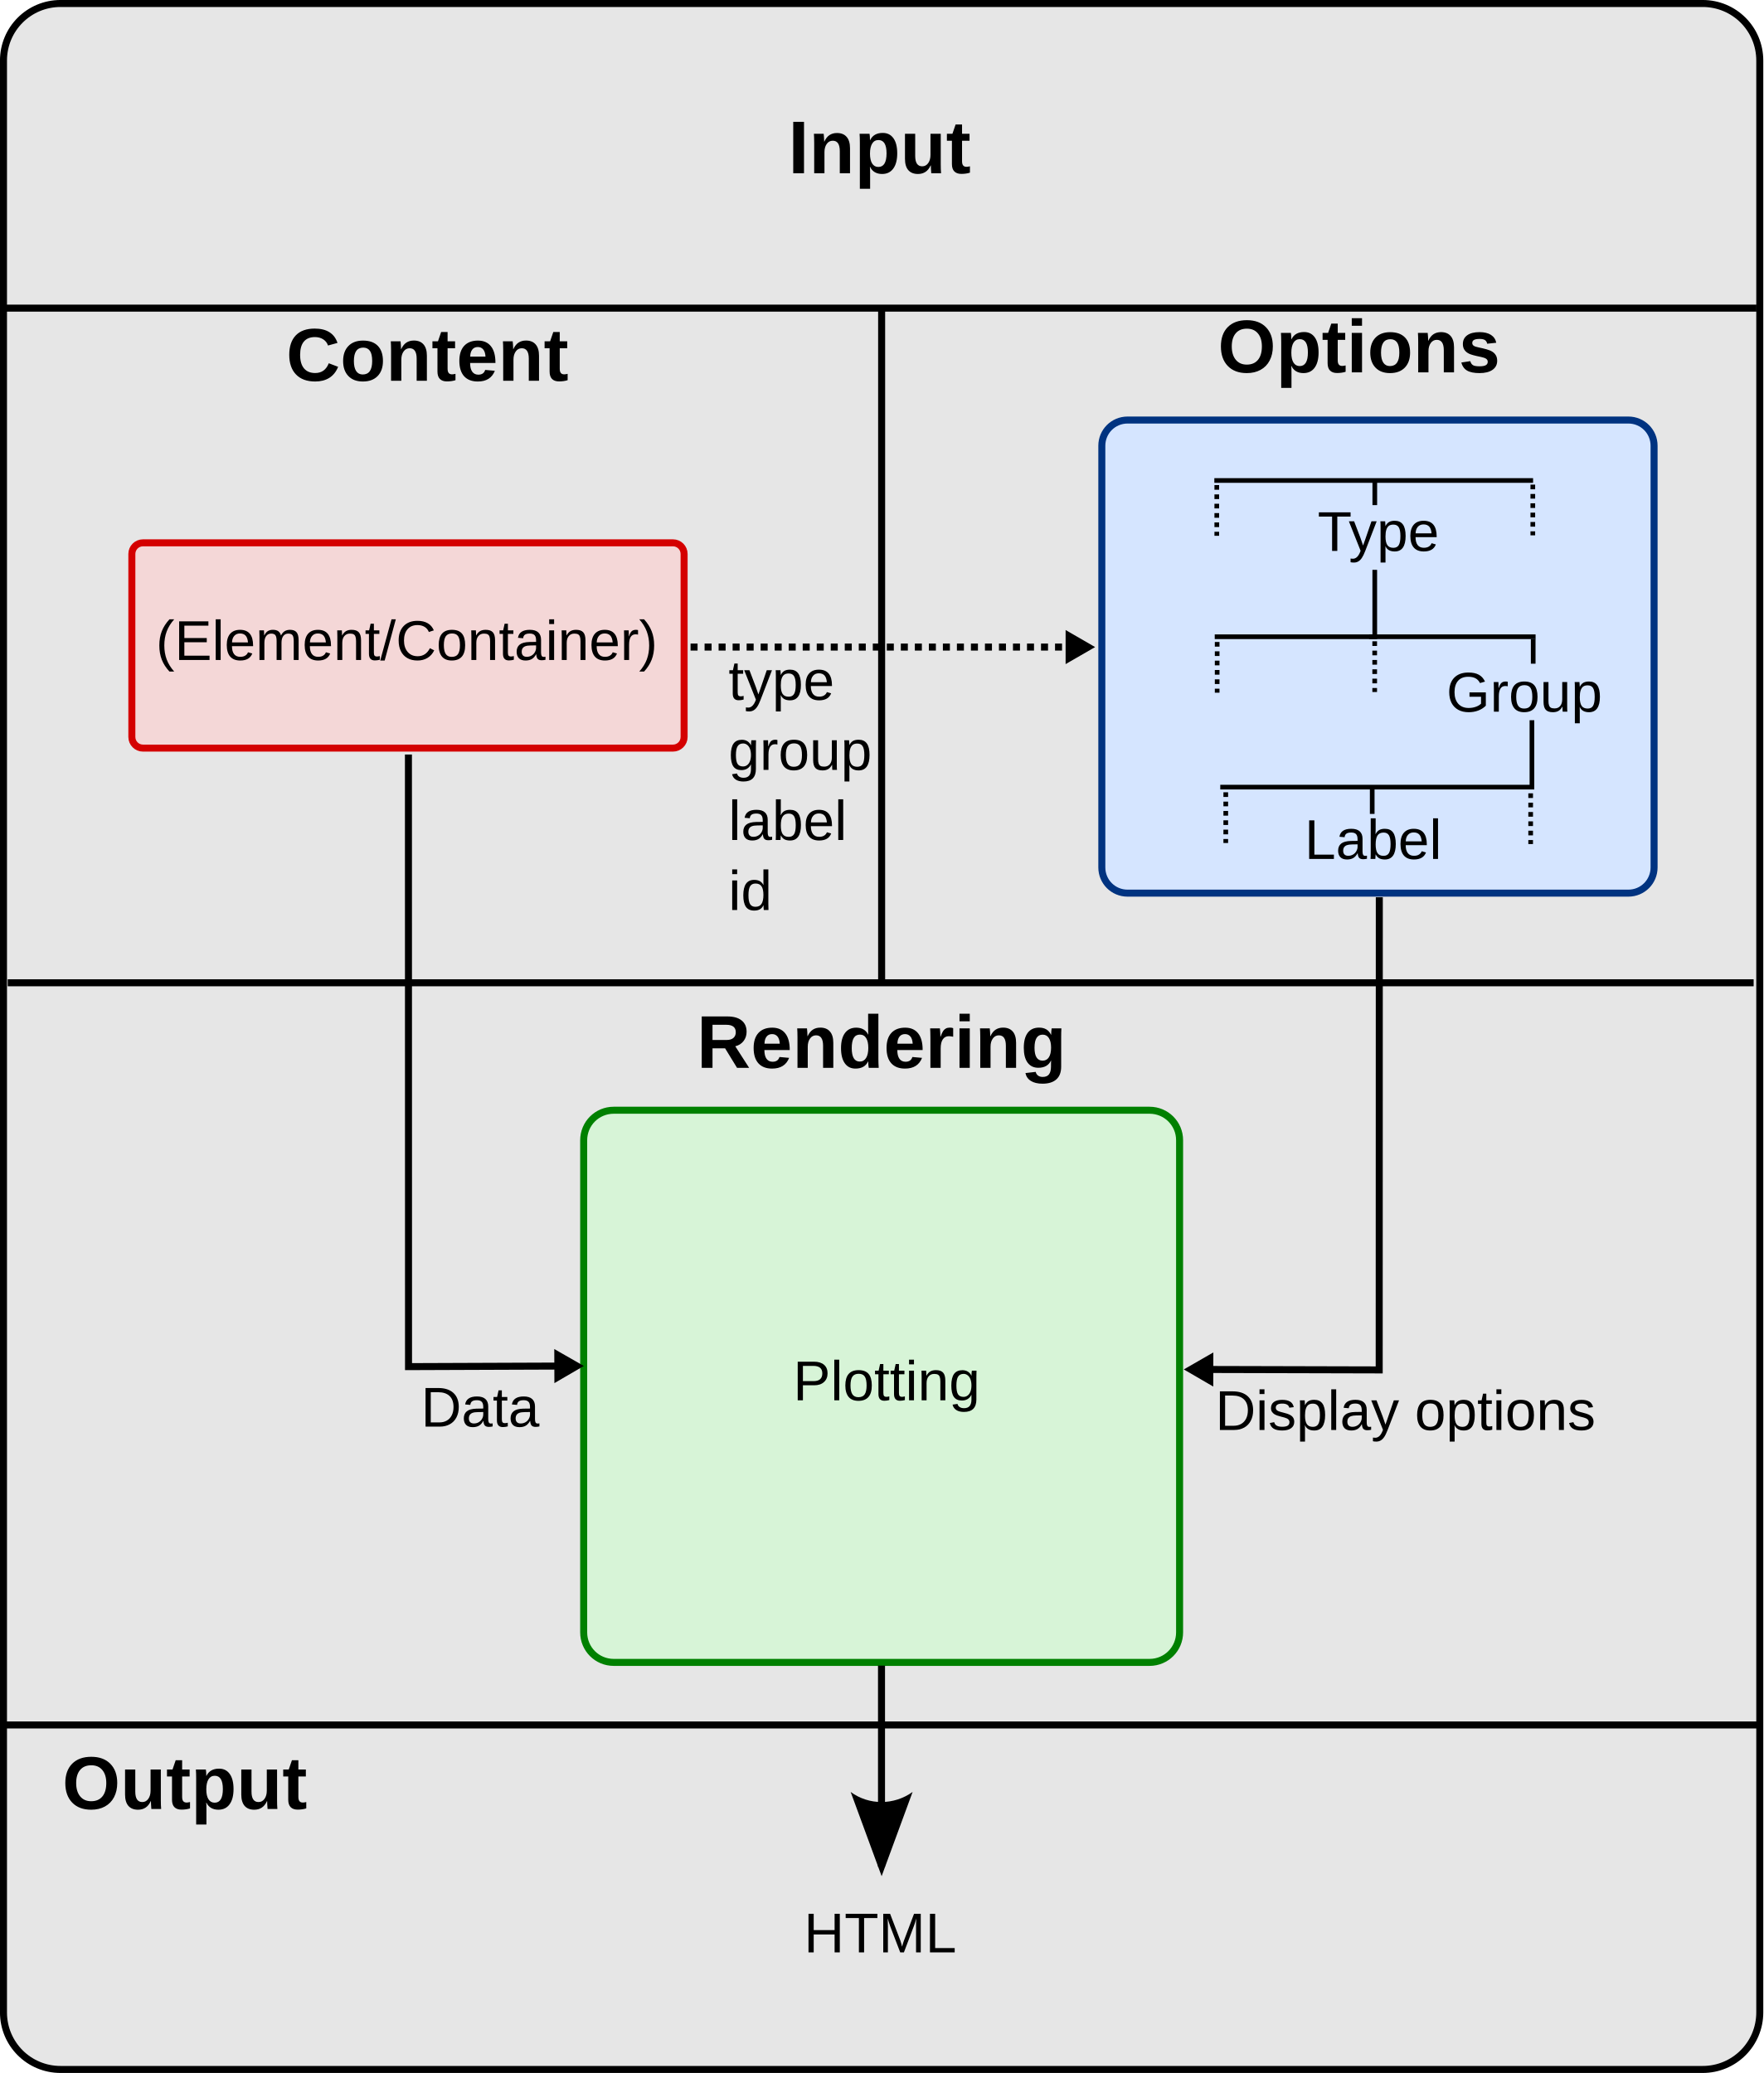
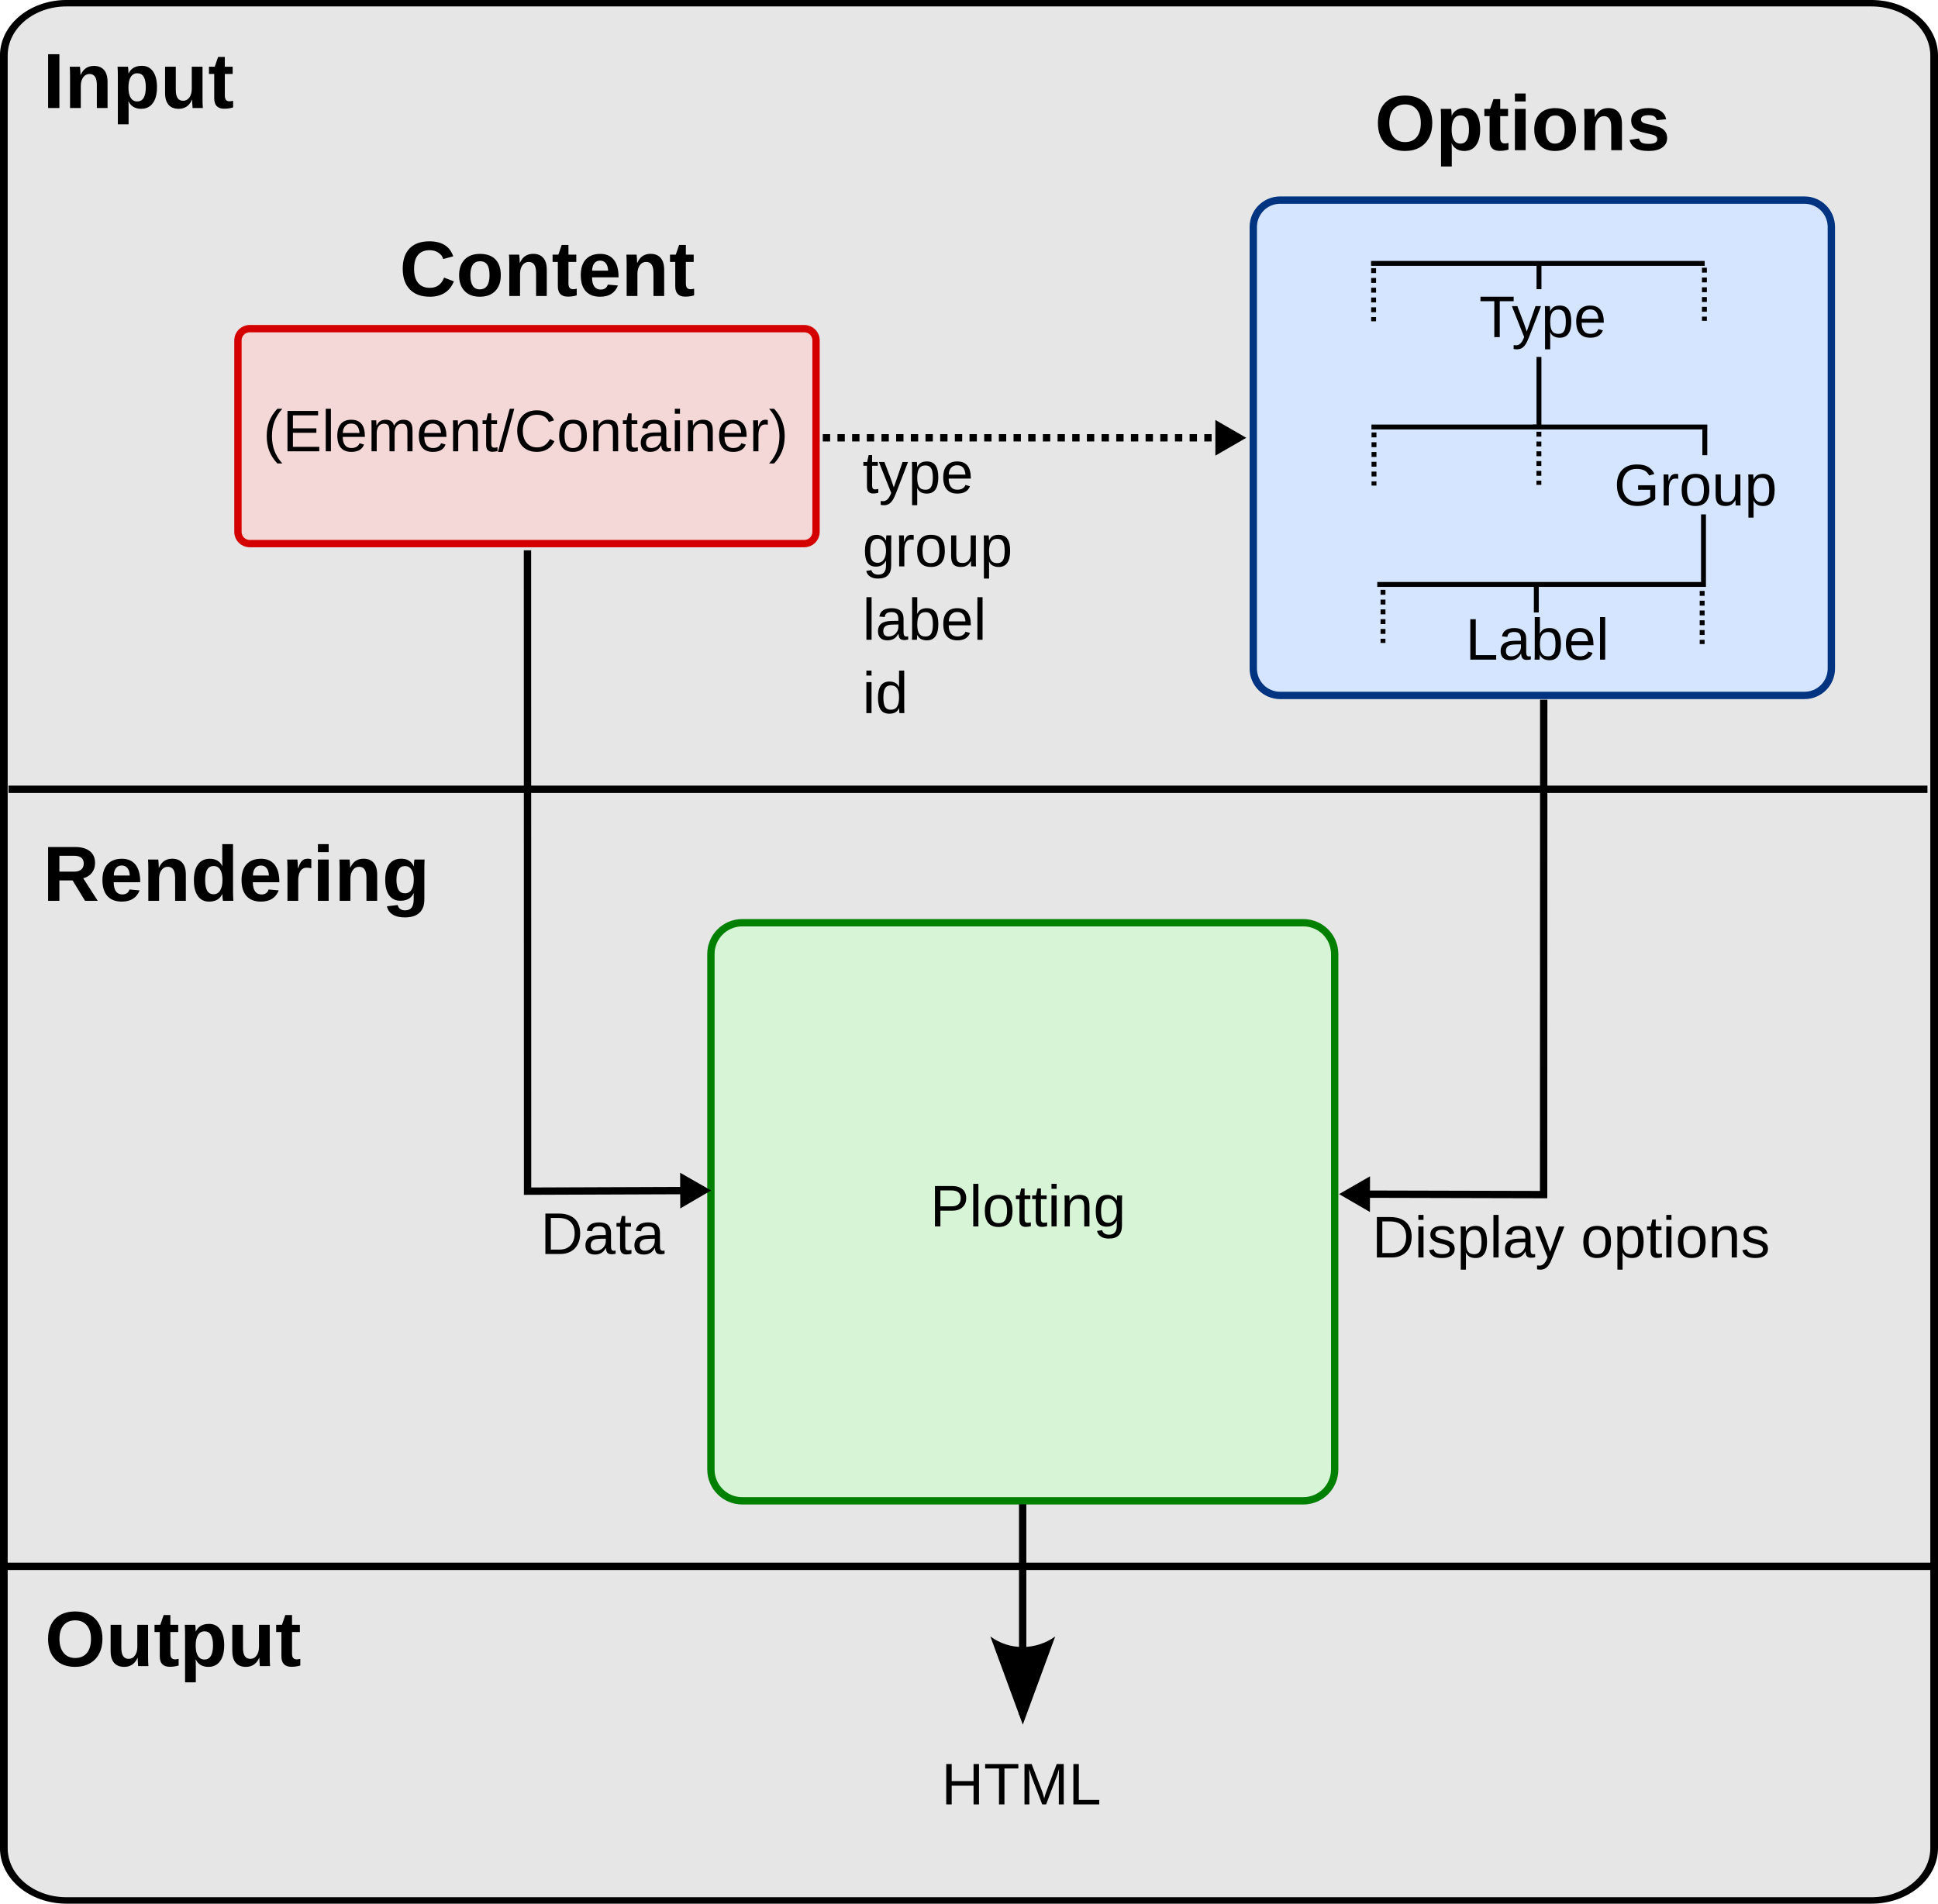
- <svg xmlns="http://www.w3.org/2000/svg" id="svg4235" version="1.1" width="754.719" height="887.438" xml:space="preserve">
+ <svg xmlns="http://www.w3.org/2000/svg" id="svg4235" version="1.1" width="792.463" height="778.381" xml:space="preserve">
  <defs id="defs4239" />
-   <g id="g4243" transform="matrix(1.25,0,0,-1.25,0,887.4375)">
-     <g id="g4245">
-       <g id="g4247" transform="matrix(1,0,0,-1,0,709.95)">
-         <path d="m 20.746,1.195 562.281,0 c 10.832,0 19.555,8.723 19.555,19.559 l 0,668.43 c 0,10.836 -8.723,19.554 -19.555,19.554 l -562.281,0 c -10.832,0 -19.555,-8.718 -19.555,-19.554 l 0,-668.43 C 1.191,9.918 9.914,1.195 20.746,1.195 z" style="fill:#e6e6e6;fill-opacity:1;fill-rule:nonzero;stroke:#000000;stroke-opacity:1;stroke-width:2.4;stroke-linecap:butt;stroke-linejoin:miter;stroke-miterlimit:4;stroke-dasharray:none" id="path4249" />
-       </g>
-       <g id="g4251" transform="matrix(1,0,0,-1,0,709.95)">
-         <path d="m 48.969,185.902 181.461,0 c 2.113,0 3.82,1.703 3.82,3.821 l 0,62.664 c 0,2.117 -1.707,3.82 -3.82,3.82 l -181.461,0 c -2.117,0 -3.821,-1.703 -3.821,-3.82 l 0,-62.664 c 0,-2.118 1.704,-3.821 3.821,-3.821 z" style="fill:#f4d7d7;fill-opacity:1;fill-rule:nonzero;stroke:#d40000;stroke-opacity:1;stroke-width:2.4;stroke-linecap:butt;stroke-linejoin:miter;stroke-miterlimit:4;stroke-dasharray:none" id="path4253" />
-       </g>
-       <g id="g4255" transform="matrix(1,0,0,-1,0,709.95)">
-         <path d="m 2.648,336.578 597.832,0" style="fill:none;stroke:#000000;stroke-opacity:1;stroke-width:2.4;stroke-linecap:butt;stroke-linejoin:miter;stroke-miterlimit:4;stroke-dasharray:none" id="path4257" />
-       </g>
-       <g id="g4259" transform="matrix(1,0,0,-1,0,709.95)">
-         <path d="m 301.887,336.59 0,-230.824" style="fill:none;stroke:#000000;stroke-opacity:1;stroke-width:2.4;stroke-linecap:butt;stroke-linejoin:miter;stroke-miterlimit:4;stroke-dasharray:none" id="path4261" />
-       </g>
-       <g id="g4263" transform="matrix(1,0,0,-1,0,709.95)">
-         <path d="m 210.137,380.227 183.5,0 c 5.691,0 10.277,4.582 10.277,10.273 l 0,168.551 c 0,5.691 -4.586,10.277 -10.277,10.277 l -183.5,0 c -5.692,0 -10.274,-4.586 -10.274,-10.277 l 0,-168.551 c 0,-5.691 4.582,-10.273 10.274,-10.273 z" style="fill:#d7f4d7;fill-opacity:1;fill-rule:nonzero;stroke:#008000;stroke-opacity:1;stroke-width:2.4;stroke-linecap:butt;stroke-linejoin:miter;stroke-miterlimit:4;stroke-dasharray:none" id="path4265" />
-       </g>
-       <text transform="matrix(1,0,0,-1,271.5757,230.3846)" id="text4267">
-         <tspan style="fill:#000000;fill-opacity:1;fill-rule:nonzero;stroke:none;font-family:Liberation Sans;font-variant:normal;font-weight:normal;font-size:19.2;writing-mode:lr;-inkscape-font-specification:LiberationSans" x="0 12.787 17.05 27.725 33.043 38.362 42.624 53.299" y="0" id="tspan4269">Plotting</tspan>
-       </text>
-       <g id="g4271" transform="matrix(1,0,0,-1,0,709.95)">
-         <path d="m 193.18,467.836 -53.293,0.199 -0.032,-209.625" style="fill:none;stroke:#000000;stroke-opacity:1;stroke-width:2.4;stroke-linecap:butt;stroke-linejoin:miter;stroke-miterlimit:4;stroke-dasharray:none" id="path4273" />
-       </g>
-       <g id="g4275" transform="matrix(1,0.00373637,0.00373637,-1,0,709.95)">
-         <path d="m 196.968,468.548 -8.303,4.801 0.001,-9.597 8.302,4.796 z" style="fill:#000000;fill-opacity:1;fill-rule:evenodd;stroke:#000000;stroke-opacity:1;stroke-width:1.2;stroke-linecap:butt;stroke-linejoin:miter;stroke-miterlimit:4;stroke-dasharray:none" id="path4277" />
-       </g>
-       <g id="g4279" transform="matrix(1,0,0,-1,0,709.95)">
-         <path d="m 412.094,469.008 60.168,0.152 0.039,-161.867" style="fill:none;stroke:#000000;stroke-opacity:1;stroke-width:2.4;stroke-linecap:butt;stroke-linejoin:miter;stroke-miterlimit:4;stroke-dasharray:none" id="path4281" />
-       </g>
-       <g id="g4283" transform="matrix(-1,0.00255423,0.00255423,1,0,709.95)">
-         <path d="m -407.75,-467.955 -8.304,4.803 -0.001,-9.602 8.305,4.799 z" style="fill:#000000;fill-opacity:1;fill-rule:evenodd;stroke:#000000;stroke-opacity:1;stroke-width:1.2;stroke-linecap:butt;stroke-linejoin:miter;stroke-miterlimit:4;stroke-dasharray:none" id="path4285" />
-       </g>
-       <g id="g4287" transform="matrix(1,0,0,-1,0,709.95)">
-         <path d="m 301.844,570.438 0,68.917" style="fill:none;stroke:#000000;stroke-opacity:1;stroke-width:2.4;stroke-linecap:butt;stroke-linejoin:miter;stroke-miterlimit:4;stroke-dasharray:none" id="path4289" />
-       </g>
-       <path d="M 312.492,96.251 301.887,67.407 291.281,96.251 c 6.262,-4.61 14.828,-4.582 21.211,0 z" style="fill:#000000;fill-opacity:1;fill-rule:evenodd;stroke:none" id="path4291" />
-       <text transform="matrix(1,0,0,-1,144.1392,221.3704)" id="text4293">
-         <tspan style="fill:#000000;fill-opacity:1;fill-rule:nonzero;stroke:none;font-family:Liberation Sans;font-variant:normal;font-weight:normal;font-size:19.2;writing-mode:lr;-inkscape-font-specification:LiberationSans" x="0 13.862 24.538 29.856" y="0" id="tspan4295">Data</tspan>
-         <tspan style="fill:#000000;fill-opacity:1;fill-rule:nonzero;stroke:none;font-family:Liberation Sans;font-variant:normal;font-weight:normal;font-size:19.2;writing-mode:lr;-inkscape-font-specification:LiberationSans" x="272 285.862 290.125 299.725 310.4 314.662 325.338 334.938 340.256 350.931 361.664 366.982 371.245 381.92 392.595" y="1.143" id="tspan4297">Display options</tspan>
-       </text>
-       <g id="g4299" transform="matrix(1,0,0,-1,0,709.95)">
-         <path d="m 236.461,221.605 131.789,0" style="fill:none;stroke:#000000;stroke-opacity:1;stroke-width:2.4;stroke-linecap:butt;stroke-linejoin:miter;stroke-miterlimit:4;stroke-dasharray:2.4,2.4;stroke-dashoffset:0" id="path4301" />
-       </g>
-       <g id="g4303" transform="matrix(1,0,0,-1,0,709.95)">
-         <path d="m 373.789,221.605 -8.305,4.797 0,-9.597 8.305,4.8 z" style="fill:#000000;fill-opacity:1;fill-rule:evenodd;stroke:#000000;stroke-opacity:1;stroke-width:1.2;stroke-linecap:butt;stroke-linejoin:miter;stroke-miterlimit:4;stroke-dasharray:none" id="path4305" />
-       </g>
-       <text transform="matrix(1,0,0,-1,249.4403,470.2854)" id="text4307">
-         <tspan style="fill:#000000;fill-opacity:1;fill-rule:nonzero;stroke:none;font-family:Liberation Sans;font-variant:normal;font-weight:normal;font-size:19.2;writing-mode:lr;-inkscape-font-specification:LiberationSans" x="0 5.318 14.918 25.594" y="0" id="tspan4309">type</tspan>
-         <tspan style="fill:#000000;fill-opacity:1;fill-rule:nonzero;stroke:none;font-family:Liberation Sans;font-variant:normal;font-weight:normal;font-size:19.2;writing-mode:lr;-inkscape-font-specification:LiberationSans" x="0 10.675 17.069 27.744 38.419" y="24" id="tspan4311">group</tspan>
-         <tspan style="fill:#000000;fill-opacity:1;fill-rule:nonzero;stroke:none;font-family:Liberation Sans;font-variant:normal;font-weight:normal;font-size:19.2;writing-mode:lr;-inkscape-font-specification:LiberationSans" x="0 4.262 14.938 25.613 36.288" y="48" id="tspan4313">label</tspan>
-         <tspan style="fill:#000000;fill-opacity:1;fill-rule:nonzero;stroke:none;font-family:Liberation Sans;font-variant:normal;font-weight:normal;font-size:19.2;writing-mode:lr;-inkscape-font-specification:LiberationSans" x="0 4.262" y="72" id="tspan4315">id</tspan>
-       </text>
-       <text transform="matrix(1,0,0,-1,269.8993,650.6157)" id="text4317">
-         <tspan style="fill:#000000;fill-opacity:1;fill-rule:nonzero;stroke:none;font-family:Liberation Sans;font-variant:normal;font-weight:bold;font-size:25.6;writing-mode:lr;-inkscape-font-specification:LiberationSans-Bold" x="0 7.091 22.707 38.323 53.939" y="0" id="tspan4319">Input</tspan>
-       </text>
-       <g id="g4321" transform="matrix(1,0,0,-1,0,709.95)">
-         <path d="m 0.598,590.754 600.964,0" style="fill:none;stroke:#000000;stroke-opacity:1;stroke-width:2.4;stroke-linecap:butt;stroke-linejoin:miter;stroke-miterlimit:4;stroke-dasharray:none" id="path4323" />
-       </g>
-       <text transform="matrix(1,0,0,-1,21.31572,90.41881)" id="text4325">
-         <tspan style="fill:#000000;fill-opacity:1;fill-rule:nonzero;stroke:none;font-family:Liberation Sans;font-variant:normal;font-weight:bold;font-size:25.6;writing-mode:lr;-inkscape-font-specification:LiberationSans-Bold" x="0 19.891 35.507 44.032 59.648 75.264" y="0" id="tspan4327">Output</tspan>
-         <tspan style="fill:#000000;fill-opacity:1;fill-rule:nonzero;stroke:none;font-family:Liberation Sans;font-variant:normal;font-weight:bold;font-size:25.6;writing-mode:lr;-inkscape-font-specification:LiberationSans-Bold" x="217.252 235.736 249.969 265.585 281.201 295.435 305.393 312.484 328.1" y="-253.816" id="tspan4329">Rendering</tspan>
-       </text>
-       <g id="g4331" transform="matrix(1,0,0,-1,0,709.95)">
-         <path d="m 386.09,143.852 171.492,0 c 4.879,0 8.805,3.925 8.805,8.804 l 0,144.418 c 0,4.879 -3.926,8.805 -8.805,8.805 l -171.492,0 c -4.879,0 -8.805,-3.926 -8.805,-8.805 l 0,-144.418 c 0,-4.879 3.926,-8.804 8.805,-8.804 z" style="fill:#d5e5ff;fill-opacity:1;fill-rule:nonzero;stroke:#003380;stroke-opacity:1;stroke-width:2.4;stroke-linecap:butt;stroke-linejoin:miter;stroke-miterlimit:4;stroke-dasharray:none" id="path4333" />
-       </g>
-       <text transform="matrix(1,0,0,-1,417.0134,582.4233)" id="text4335">
-         <tspan style="fill:#000000;fill-opacity:1;fill-rule:nonzero;stroke:none;font-family:Liberation Sans;font-variant:normal;font-weight:bold;font-size:25.6;writing-mode:lr;-inkscape-font-specification:LiberationSans-Bold" x="0 19.891 35.507 44.032 51.123 66.739 82.355" y="0" id="tspan4337">Options</tspan>
-       </text>
-       <text transform="matrix(1,0,0,-1,451.1649,521.2735)" id="text4339">
-         <tspan style="fill:#000000;fill-opacity:1;fill-rule:nonzero;stroke:none;font-family:Liberation Sans;font-variant:normal;font-weight:normal;font-size:19.2;writing-mode:lr;-inkscape-font-specification:LiberationSans" x="0 10.675 20.275 30.95" y="0" id="tspan4341">Type</tspan>
-       </text>
-       <g id="g4343" transform="matrix(1,0,0,-1,0,709.95)">
-         <path d="m 415.812,164.555 109.145,0" style="fill:none;stroke:#000000;stroke-opacity:1;stroke-width:1.6;stroke-linecap:butt;stroke-linejoin:miter;stroke-miterlimit:4;stroke-dasharray:none" id="path4345" />
-       </g>
-       <g id="g4347" transform="matrix(1,0,0,-1,0,709.95)">
-         <path d="m 470.754,164.504 0,8.484" style="fill:none;stroke:#000000;stroke-opacity:1;stroke-width:1.6;stroke-linecap:butt;stroke-linejoin:miter;stroke-miterlimit:4;stroke-dasharray:none" id="path4349" />
-       </g>
-       <g id="g4351" transform="matrix(1,0,0,-1,0,709.95)">
-         <path d="m 524.863,165.969 0,17.371" style="fill:none;stroke:#000000;stroke-opacity:1;stroke-width:1.6;stroke-linecap:butt;stroke-linejoin:miter;stroke-miterlimit:4;stroke-dasharray:1.6,1.6;stroke-dashoffset:0" id="path4353" />
-       </g>
-       <g id="g4355" transform="matrix(1,0,0,-1,0,709.95)">
-         <path d="m 416.648,166.121 0,17.371" style="fill:none;stroke:#000000;stroke-opacity:1;stroke-width:1.6;stroke-linecap:butt;stroke-linejoin:miter;stroke-miterlimit:4;stroke-dasharray:1.6,1.6;stroke-dashoffset:0" id="path4357" />
-       </g>
-       <g id="g4359" transform="matrix(1,0,0,-1,0,709.95)">
-         <path d="m 470.742,195.156 0,22.914 -54.797,0" style="fill:none;stroke:#000000;stroke-opacity:1;stroke-width:1.6;stroke-linecap:butt;stroke-linejoin:miter;stroke-miterlimit:4;stroke-dasharray:none" id="path4361" />
-       </g>
-       <g id="g4363" transform="matrix(1,0,0,-1,0,709.95)">
-         <path d="m 470.719,219.625 0,17.371" style="fill:none;stroke:#000000;stroke-opacity:1;stroke-width:1.6;stroke-linecap:butt;stroke-linejoin:miter;stroke-miterlimit:4;stroke-dasharray:1.6,1.6;stroke-dashoffset:0" id="path4365" />
-       </g>
-       <g id="g4367" transform="matrix(1,0,0,-1,0,709.95)">
-         <path d="m 468.812,218.07 57,0" style="fill:none;stroke:#000000;stroke-opacity:1;stroke-width:1.6;stroke-linecap:butt;stroke-linejoin:miter;stroke-miterlimit:4;stroke-dasharray:none" id="path4369" />
-       </g>
-       <g id="g4371" transform="matrix(1,0,0,-1,0,709.95)">
-         <path d="m 524.996,218.812 0,8.485" style="fill:none;stroke:#000000;stroke-opacity:1;stroke-width:1.6;stroke-linecap:butt;stroke-linejoin:miter;stroke-miterlimit:4;stroke-dasharray:none" id="path4373" />
-       </g>
-       <g id="g4375" transform="matrix(1,0,0,-1,0,709.95)">
-         <path d="m 524.562,246.656 0,22.914 -106.718,0" style="fill:none;stroke:#000000;stroke-opacity:1;stroke-width:1.6;stroke-linecap:butt;stroke-linejoin:miter;stroke-miterlimit:4;stroke-dasharray:none" id="path4377" />
-       </g>
-       <g id="g4379" transform="matrix(1,0,0,-1,0,709.95)">
-         <path d="m 416.777,219.859 0,17.371" style="fill:none;stroke:#000000;stroke-opacity:1;stroke-width:1.6;stroke-linecap:butt;stroke-linejoin:miter;stroke-miterlimit:4;stroke-dasharray:1.6,1.6;stroke-dashoffset:0" id="path4381" />
-       </g>
-       <g id="g4383" transform="matrix(1,0,0,-1,0,709.95)">
-         <path d="m 524.125,271.695 0,17.371" style="fill:none;stroke:#000000;stroke-opacity:1;stroke-width:1.6;stroke-linecap:butt;stroke-linejoin:miter;stroke-miterlimit:4;stroke-dasharray:1.6,1.6;stroke-dashoffset:0" id="path4385" />
-       </g>
-       <g id="g4387" transform="matrix(1,0,0,-1,0,709.95)">
-         <path d="m 469.871,270.258 0,8.484" style="fill:none;stroke:#000000;stroke-opacity:1;stroke-width:1.6;stroke-linecap:butt;stroke-linejoin:miter;stroke-miterlimit:4;stroke-dasharray:none" id="path4389" />
-       </g>
-       <text transform="matrix(1,0,0,-1,495.2751,466.2227)" id="text4391">
-         <tspan style="fill:#000000;fill-opacity:1;fill-rule:nonzero;stroke:none;font-family:Liberation Sans;font-variant:normal;font-weight:normal;font-size:19.2;writing-mode:lr;-inkscape-font-specification:LiberationSans" x="0 14.918 21.312 31.987 42.662" y="0" id="tspan4393">Group</tspan>
-         <tspan style="fill:#000000;fill-opacity:1;fill-rule:nonzero;stroke:none;font-family:Liberation Sans;font-variant:normal;font-weight:normal;font-size:19.2;writing-mode:lr;-inkscape-font-specification:LiberationSans" x="-48.571 -37.896 -27.221 -16.546 -5.871" y="50.438" id="tspan4395">Label</tspan>
-       </text>
-       <g id="g4397" transform="matrix(1,0,0,-1,0,709.95)">
-         <path d="m 419.723,271.336 0,17.371" style="fill:none;stroke:#000000;stroke-opacity:1;stroke-width:1.6;stroke-linecap:butt;stroke-linejoin:miter;stroke-miterlimit:4;stroke-dasharray:1.6,1.6;stroke-dashoffset:0" id="path4399" />
-       </g>
-       <text transform="matrix(1,0,0,-1,53.37237,483.9268)" id="text4401">
-         <tspan style="fill:#000000;fill-opacity:1;fill-rule:nonzero;stroke:none;font-family:Liberation Sans;font-variant:normal;font-weight:normal;font-size:19.2;writing-mode:lr;-inkscape-font-specification:LiberationSans" x="0 6.394 19.181 23.443 34.176 50.17 60.845 71.52 76.838 82.157 96.019 106.694 117.37 122.688 133.363 137.683 148.358 159.034 165.427" y="0" id="tspan4403">(Element/Container)</tspan>
-         <tspan style="fill:#000000;fill-opacity:1;fill-rule:nonzero;stroke:none;font-family:Liberation Sans;font-variant:normal;font-weight:normal;font-size:19.2;writing-mode:lr;-inkscape-font-specification:LiberationSans" x="221.894 235.757 247.469 263.462" y="442.614" id="tspan4405">HTML</tspan>
-       </text>
-       <g id="g4407" transform="matrix(1,0,0,-1,0,709.95)">
-         <path d="m 2.188,105.527 599.257,0" style="fill:none;stroke:#000000;stroke-opacity:1;stroke-width:2.4;stroke-linecap:butt;stroke-linejoin:miter;stroke-miterlimit:4;stroke-dasharray:none" id="path4409" />
-       </g>
-       <text transform="matrix(1,0,0,-1,98.00068,579.5431)" id="text4411">
-         <tspan style="fill:#000000;fill-opacity:1;fill-rule:nonzero;stroke:none;font-family:Liberation Sans;font-variant:normal;font-weight:bold;font-size:25.6;writing-mode:lr;-inkscape-font-specification:LiberationSans-Bold" x="0 18.483 34.099 49.715 58.24 72.55 88.166" y="0" id="tspan4413">Content</tspan>
-       </text>
+   <g id="g4243" transform="matrix(1.25,0,0,-1.25,18.86791,887.442)">
+     <g transform="matrix(1.05,0,0,-0.8771259,-15.09432,709.9536)" id="g4247">
+       <path id="path4249" style="fill:#e6e6e6;fill-opacity:1;fill-rule:nonzero;stroke:#000000;stroke-width:2.4;stroke-linecap:butt;stroke-linejoin:miter;stroke-miterlimit:4;stroke-opacity:1;stroke-dasharray:none" d="m 20.746,1.195 562.281,0 c 10.832,0 19.555,8.723 19.555,19.559 l 0,668.43 c 0,10.836 -8.723,19.554 -19.555,19.554 l -562.281,0 c -10.832,0 -19.555,-8.718 -19.555,-19.554 l 0,-668.43 C 1.191,9.918 9.914,1.195 20.746,1.195 z" />
    </g>
+     <g transform="matrix(1,0,0,-1,17.6,788.35)" id="g4251">
+       <path id="path4253" style="fill:#f4d7d7;fill-opacity:1;fill-rule:nonzero;stroke:#d40000;stroke-width:2.4;stroke-linecap:butt;stroke-linejoin:miter;stroke-miterlimit:4;stroke-opacity:1;stroke-dasharray:none" d="m 48.969,185.902 181.461,0 c 2.113,0 3.82,1.703 3.82,3.821 l 0,62.664 c 0,2.117 -1.707,3.82 -3.82,3.82 l -181.461,0 c -2.117,0 -3.821,-1.703 -3.821,-3.82 l 0,-62.664 c 0,-2.118 1.704,-3.821 3.821,-3.821 z" />
+     </g>
+     <g transform="matrix(1.05,0,0,-1,-15.0782,788.35)" id="g4255">
+       <path id="path4257" style="fill:none;stroke:#000000;stroke-width:2.4;stroke-linecap:butt;stroke-linejoin:miter;stroke-miterlimit:4;stroke-opacity:1;stroke-dasharray:none" d="m 2.648,336.578 597.832,0" />
+     </g>
+     <g transform="matrix(1,0,0,-1,17.6,788.35)" id="g4263">
+       <path id="path4265" style="fill:#d7f4d7;fill-opacity:1;fill-rule:nonzero;stroke:#008000;stroke-width:2.4;stroke-linecap:butt;stroke-linejoin:miter;stroke-miterlimit:4;stroke-opacity:1;stroke-dasharray:none" d="m 210.137,380.227 183.5,0 c 5.691,0 10.277,4.582 10.277,10.273 l 0,168.551 c 0,5.691 -4.586,10.277 -10.277,10.277 l -183.5,0 c -5.692,0 -10.274,-4.586 -10.274,-10.277 l 0,-168.551 c 0,-5.691 4.582,-10.273 10.274,-10.273 z" />
+     </g>
+     <text id="text4267" transform="scale(1,-1)" x="289.176" y="-308.785">
+       <tspan id="tspan4269" y="-308.785" x="289.176 301.963 306.225 316.901 322.219 327.537 331.8 342.475" style="font-size:19.2px;font-variant:normal;font-weight:normal;writing-mode:lr-tb;fill:#000000;fill-opacity:1;fill-rule:nonzero;stroke:none;font-family:Liberation Sans;-inkscape-font-specification:LiberationSans">Plotting</tspan>
+     </text>
+     <g transform="matrix(1,0,0,-1,17.6,788.35)" id="g4271">
+       <path id="path4273" style="fill:none;stroke:#000000;stroke-width:2.4;stroke-linecap:butt;stroke-linejoin:miter;stroke-miterlimit:4;stroke-opacity:1;stroke-dasharray:none" d="m 193.18,467.836 -53.293,0.199 -0.032,-209.625" />
+     </g>
+     <g transform="matrix(1,0.00373637,0.00373637,-1,17.6,788.35)" id="g4275">
+       <path id="path4277" style="fill:#000000;fill-opacity:1;fill-rule:evenodd;stroke:#000000;stroke-width:1.2;stroke-linecap:butt;stroke-linejoin:miter;stroke-miterlimit:4;stroke-opacity:1;stroke-dasharray:none" d="m 196.968,468.548 -8.303,4.801 0.001,-9.597 8.302,4.796 z" />
+     </g>
+     <g transform="matrix(1,0,0,-1,17.6,788.35)" id="g4279">
+       <path id="path4281" style="fill:none;stroke:#000000;stroke-width:2.4;stroke-linecap:butt;stroke-linejoin:miter;stroke-miterlimit:4;stroke-opacity:1;stroke-dasharray:none" d="m 412.094,469.008 60.168,0.152 0.039,-161.867" />
+     </g>
+     <g transform="matrix(-1,0.00255423,0.00255423,1,17.6,788.35)" id="g4283">
+       <path id="path4285" style="fill:#000000;fill-opacity:1;fill-rule:evenodd;stroke:#000000;stroke-width:1.2;stroke-linecap:butt;stroke-linejoin:miter;stroke-miterlimit:4;stroke-opacity:1;stroke-dasharray:none" d="m -407.75,-467.955 -8.304,4.803 -0.001,-9.602 8.305,4.799 z" />
+     </g>
+     <g transform="matrix(1,0,0,-1,17.6,788.35)" id="g4287">
+       <path id="path4289" style="fill:none;stroke:#000000;stroke-width:2.4;stroke-linecap:butt;stroke-linejoin:miter;stroke-miterlimit:4;stroke-opacity:1;stroke-dasharray:none" d="m 301.844,570.438 0,68.917" />
+     </g>
+     <path id="path4291" style="fill:#000000;fill-opacity:1;fill-rule:evenodd;stroke:none" d="m 330.092,174.651 -10.605,-28.844 -10.606,28.844 c 6.262,-4.61 14.828,-4.582 21.211,0 z" />
+     <text id="text4293" transform="scale(1,-1)" x="161.739" y="-299.771">
+       <tspan id="tspan4295" y="-299.771" x="161.739 175.602 186.277 191.595" style="font-size:19.2px;font-variant:normal;font-weight:normal;writing-mode:lr-tb;fill:#000000;fill-opacity:1;fill-rule:nonzero;stroke:none;font-family:Liberation Sans;-inkscape-font-specification:LiberationSans">Data</tspan>
+       <tspan id="tspan4297" y="-298.628" x="433.739 447.602 451.864 461.464 472.139 476.402 487.077 496.677 501.995 512.67 523.403 528.721 532.984 543.659 554.334" style="font-size:19.2px;font-variant:normal;font-weight:normal;writing-mode:lr-tb;fill:#000000;fill-opacity:1;fill-rule:nonzero;stroke:none;font-family:Liberation Sans;-inkscape-font-specification:LiberationSans">Display options</tspan>
+     </text>
+     <g transform="matrix(1,0,0,-1,17.6,788.35)" id="g4299">
+       <path id="path4301" style="fill:none;stroke:#000000;stroke-width:2.4;stroke-linecap:butt;stroke-linejoin:miter;stroke-miterlimit:4;stroke-opacity:1;stroke-dasharray:2.4, 2.4;stroke-dashoffset:0" d="m 236.461,221.605 131.789,0" />
+     </g>
+     <g transform="matrix(1,0,0,-1,17.6,788.35)" id="g4303">
+       <path id="path4305" style="fill:#000000;fill-opacity:1;fill-rule:evenodd;stroke:#000000;stroke-width:1.2;stroke-linecap:butt;stroke-linejoin:miter;stroke-miterlimit:4;stroke-opacity:1;stroke-dasharray:none" d="m 373.789,221.605 -8.305,4.797 0,-9.597 8.305,4.8 z" />
+     </g>
+     <text id="text4307" transform="scale(1,-1)" x="267.04" y="-548.685">
+       <tspan id="tspan4309" y="-548.685" x="267.04 272.359 281.959 292.634" style="font-size:19.2px;font-variant:normal;font-weight:normal;writing-mode:lr-tb;fill:#000000;fill-opacity:1;fill-rule:nonzero;stroke:none;font-family:Liberation Sans;-inkscape-font-specification:LiberationSans">type</tspan>
+       <tspan id="tspan4311" y="-524.685" x="267.04 277.716 284.109 294.784 305.46" style="font-size:19.2px;font-variant:normal;font-weight:normal;writing-mode:lr-tb;fill:#000000;fill-opacity:1;fill-rule:nonzero;stroke:none;font-family:Liberation Sans;-inkscape-font-specification:LiberationSans">group</tspan>
+       <tspan id="tspan4313" y="-500.686" x="267.04 271.303 281.978 292.653 303.328" style="font-size:19.2px;font-variant:normal;font-weight:normal;writing-mode:lr-tb;fill:#000000;fill-opacity:1;fill-rule:nonzero;stroke:none;font-family:Liberation Sans;-inkscape-font-specification:LiberationSans">label</tspan>
+       <tspan id="tspan4315" y="-476.686" x="267.04 271.303" style="font-size:19.2px;font-variant:normal;font-weight:normal;writing-mode:lr-tb;fill:#000000;fill-opacity:1;fill-rule:nonzero;stroke:none;font-family:Liberation Sans;-inkscape-font-specification:LiberationSans">id</tspan>
+     </text>
+     <text id="text4317" transform="scale(1,-1)" x="-1.073" y="-674.615">
+       <tspan id="tspan4319" y="-674.615" x="-1.073 6.018 21.634 37.25 52.866" style="font-size:25.6px;font-variant:normal;font-weight:bold;writing-mode:lr-tb;fill:#000000;fill-opacity:1;fill-rule:nonzero;stroke:none;font-family:Liberation Sans;-inkscape-font-specification:LiberationSans-Bold">Input</tspan>
+     </text>
+     <g transform="matrix(1.05,0,0,-1,-15.054,788.35)" id="g4321">
+       <path id="path4323" style="fill:none;stroke:#000000;stroke-width:2.4;stroke-linecap:butt;stroke-linejoin:miter;stroke-miterlimit:4;stroke-opacity:1;stroke-dasharray:none" d="m 0.598,590.754 600.964,0" />
+     </g>
+     <g transform="matrix(1,0,0,-1,17.6,788.35)" id="g4331">
+       <path id="path4333" style="fill:#d5e5ff;fill-opacity:1;fill-rule:nonzero;stroke:#003380;stroke-width:2.4;stroke-linecap:butt;stroke-linejoin:miter;stroke-miterlimit:4;stroke-opacity:1;stroke-dasharray:none" d="m 386.09,143.852 171.492,0 c 4.879,0 8.805,3.925 8.805,8.804 l 0,144.418 c 0,4.879 -3.926,8.805 -8.805,8.805 l -171.492,0 c -4.879,0 -8.805,-3.926 -8.805,-8.805 l 0,-144.418 c 0,-4.879 3.926,-8.804 8.805,-8.804 z" />
+     </g>
+     <text id="text4335" transform="scale(1,-1)" x="434.613" y="-660.823">
+       <tspan id="tspan4337" y="-660.823" x="434.613 454.505 470.121 478.645 485.737 501.353 516.969" style="font-size:25.6px;font-variant:normal;font-weight:bold;writing-mode:lr-tb;fill:#000000;fill-opacity:1;fill-rule:nonzero;stroke:none;font-family:Liberation Sans;-inkscape-font-specification:LiberationSans-Bold">Options</tspan>
+     </text>
+     <text id="text4339" transform="scale(1,-1)" x="468.765" y="-599.673">
+       <tspan id="tspan4341" y="-599.673" x="468.765 479.44 489.04 499.715" style="font-size:19.2px;font-variant:normal;font-weight:normal;writing-mode:lr-tb;fill:#000000;fill-opacity:1;fill-rule:nonzero;stroke:none;font-family:Liberation Sans;-inkscape-font-specification:LiberationSans">Type</tspan>
+     </text>
+     <g transform="matrix(1,0,0,-1,17.6,788.35)" id="g4343">
+       <path id="path4345" style="fill:none;stroke:#000000;stroke-width:1.6;stroke-linecap:butt;stroke-linejoin:miter;stroke-miterlimit:4;stroke-opacity:1;stroke-dasharray:none" d="m 415.812,164.555 109.145,0" />
+     </g>
+     <g transform="matrix(1,0,0,-1,17.6,788.35)" id="g4347">
+       <path id="path4349" style="fill:none;stroke:#000000;stroke-width:1.6;stroke-linecap:butt;stroke-linejoin:miter;stroke-miterlimit:4;stroke-opacity:1;stroke-dasharray:none" d="m 470.754,164.504 0,8.484" />
+     </g>
+     <g transform="matrix(1,0,0,-1,17.6,788.35)" id="g4351">
+       <path id="path4353" style="fill:none;stroke:#000000;stroke-width:1.6;stroke-linecap:butt;stroke-linejoin:miter;stroke-miterlimit:4;stroke-opacity:1;stroke-dasharray:1.6, 1.6;stroke-dashoffset:0" d="m 524.863,165.969 0,17.371" />
+     </g>
+     <g transform="matrix(1,0,0,-1,17.6,788.35)" id="g4355">
+       <path id="path4357" style="fill:none;stroke:#000000;stroke-width:1.6;stroke-linecap:butt;stroke-linejoin:miter;stroke-miterlimit:4;stroke-opacity:1;stroke-dasharray:1.6, 1.6;stroke-dashoffset:0" d="m 416.648,166.121 0,17.371" />
+     </g>
+     <g transform="matrix(1,0,0,-1,17.6,788.35)" id="g4359">
+       <path id="path4361" style="fill:none;stroke:#000000;stroke-width:1.6;stroke-linecap:butt;stroke-linejoin:miter;stroke-miterlimit:4;stroke-opacity:1;stroke-dasharray:none" d="m 470.742,195.156 0,22.914 -54.797,0" />
+     </g>
+     <g transform="matrix(1,0,0,-1,17.6,788.35)" id="g4363">
+       <path id="path4365" style="fill:none;stroke:#000000;stroke-width:1.6;stroke-linecap:butt;stroke-linejoin:miter;stroke-miterlimit:4;stroke-opacity:1;stroke-dasharray:1.6, 1.6;stroke-dashoffset:0" d="m 470.719,219.625 0,17.371" />
+     </g>
+     <g transform="matrix(1,0,0,-1,17.6,788.35)" id="g4367">
+       <path id="path4369" style="fill:none;stroke:#000000;stroke-width:1.6;stroke-linecap:butt;stroke-linejoin:miter;stroke-miterlimit:4;stroke-opacity:1;stroke-dasharray:none" d="m 468.812,218.07 57,0" />
+     </g>
+     <g transform="matrix(1,0,0,-1,17.6,788.35)" id="g4371">
+       <path id="path4373" style="fill:none;stroke:#000000;stroke-width:1.6;stroke-linecap:butt;stroke-linejoin:miter;stroke-miterlimit:4;stroke-opacity:1;stroke-dasharray:none" d="m 524.996,218.812 0,8.485" />
+     </g>
+     <g transform="matrix(1,0,0,-1,17.6,788.35)" id="g4375">
+       <path id="path4377" style="fill:none;stroke:#000000;stroke-width:1.6;stroke-linecap:butt;stroke-linejoin:miter;stroke-miterlimit:4;stroke-opacity:1;stroke-dasharray:none" d="m 524.562,246.656 0,22.914 -106.718,0" />
+     </g>
+     <g transform="matrix(1,0,0,-1,17.6,788.35)" id="g4379">
+       <path id="path4381" style="fill:none;stroke:#000000;stroke-width:1.6;stroke-linecap:butt;stroke-linejoin:miter;stroke-miterlimit:4;stroke-opacity:1;stroke-dasharray:1.6, 1.6;stroke-dashoffset:0" d="m 416.777,219.859 0,17.371" />
+     </g>
+     <g transform="matrix(1,0,0,-1,17.6,788.35)" id="g4383">
+       <path id="path4385" style="fill:none;stroke:#000000;stroke-width:1.6;stroke-linecap:butt;stroke-linejoin:miter;stroke-miterlimit:4;stroke-opacity:1;stroke-dasharray:1.6, 1.6;stroke-dashoffset:0" d="m 524.125,271.695 0,17.371" />
+     </g>
+     <g transform="matrix(1,0,0,-1,17.6,788.35)" id="g4387">
+       <path id="path4389" style="fill:none;stroke:#000000;stroke-width:1.6;stroke-linecap:butt;stroke-linejoin:miter;stroke-miterlimit:4;stroke-opacity:1;stroke-dasharray:none" d="m 469.871,270.258 0,8.484" />
+     </g>
+     <text id="text4391" transform="scale(1,-1)" x="512.875" y="-544.622">
+       <tspan id="tspan4393" y="-544.622" x="512.875 527.793 534.187 544.862 555.537" style="font-size:19.2px;font-variant:normal;font-weight:normal;writing-mode:lr-tb;fill:#000000;fill-opacity:1;fill-rule:nonzero;stroke:none;font-family:Liberation Sans;-inkscape-font-specification:LiberationSans">Group</tspan>
+       <tspan id="tspan4395" y="-494.185" x="464.304 474.979 485.654 496.329 507.004" style="font-size:19.2px;font-variant:normal;font-weight:normal;writing-mode:lr-tb;fill:#000000;fill-opacity:1;fill-rule:nonzero;stroke:none;font-family:Liberation Sans;-inkscape-font-specification:LiberationSans">Label</tspan>
+     </text>
+     <g transform="matrix(1,0,0,-1,17.6,788.35)" id="g4397">
+       <path id="path4399" style="fill:none;stroke:#000000;stroke-width:1.6;stroke-linecap:butt;stroke-linejoin:miter;stroke-miterlimit:4;stroke-opacity:1;stroke-dasharray:1.6, 1.6;stroke-dashoffset:0" d="m 419.723,271.336 0,17.371" />
+     </g>
+     <text id="text4401" transform="scale(1,-1)" x="70.972" y="-562.326">
+       <tspan id="tspan4403" y="-562.326" x="70.972 77.366 90.153 94.416 105.148 121.142 131.817 142.492 147.811 153.129 166.992 177.667 188.342 193.66 204.336 208.656 219.331 230.006 236.4" style="font-size:19.2px;font-variant:normal;font-weight:normal;writing-mode:lr-tb;fill:#000000;fill-opacity:1;fill-rule:nonzero;stroke:none;font-family:Liberation Sans;-inkscape-font-specification:LiberationSans">(Element/Container)</tspan>
+       <tspan id="tspan4405" y="-119.712" x="292.867 306.729 318.441 334.435" style="font-size:19.2px;font-variant:normal;font-weight:normal;writing-mode:lr-tb;fill:#000000;fill-opacity:1;fill-rule:nonzero;stroke:none;font-family:Liberation Sans;-inkscape-font-specification:LiberationSans">HTML</tspan>
+     </text>
+     <text id="text4411" transform="scale(1,-1)" x="115.601" y="-613.143">
+       <tspan id="tspan4413" y="-613.143" x="115.601 134.084 149.7 165.316 173.841 188.151 203.767" style="font-size:25.6px;font-variant:normal;font-weight:bold;writing-mode:lr-tb;fill:#000000;fill-opacity:1;fill-rule:nonzero;stroke:none;font-family:Liberation Sans;-inkscape-font-specification:LiberationSans-Bold">Content</tspan>
+     </text>
+     <text style="font-size:12px" id="text4317-1" x="-1.073" y="-415.284" transform="scale(1,-1)">
+       <tspan id="tspan4319-3" style="font-size:25.6px;font-variant:normal;font-weight:bold;writing-mode:lr-tb;fill:#000000;fill-opacity:1;fill-rule:nonzero;stroke:none;font-family:Liberation Sans;-inkscape-font-specification:LiberationSans-Bold" x="-1.073" y="-415.284">Rendering</tspan>
+     </text>
+     <text style="font-size:12px" id="text4317-9" x="-0.41" y="-164.957" transform="scale(1,-1)">
+       <tspan id="tspan4319-2" style="font-size:25.6px;font-variant:normal;font-weight:bold;writing-mode:lr-tb;fill:#000000;fill-opacity:1;fill-rule:nonzero;stroke:none;font-family:Liberation Sans;-inkscape-font-specification:LiberationSans-Bold" x="-0.41" y="-164.957">Output</tspan>
+     </text>
  </g>
</svg>
